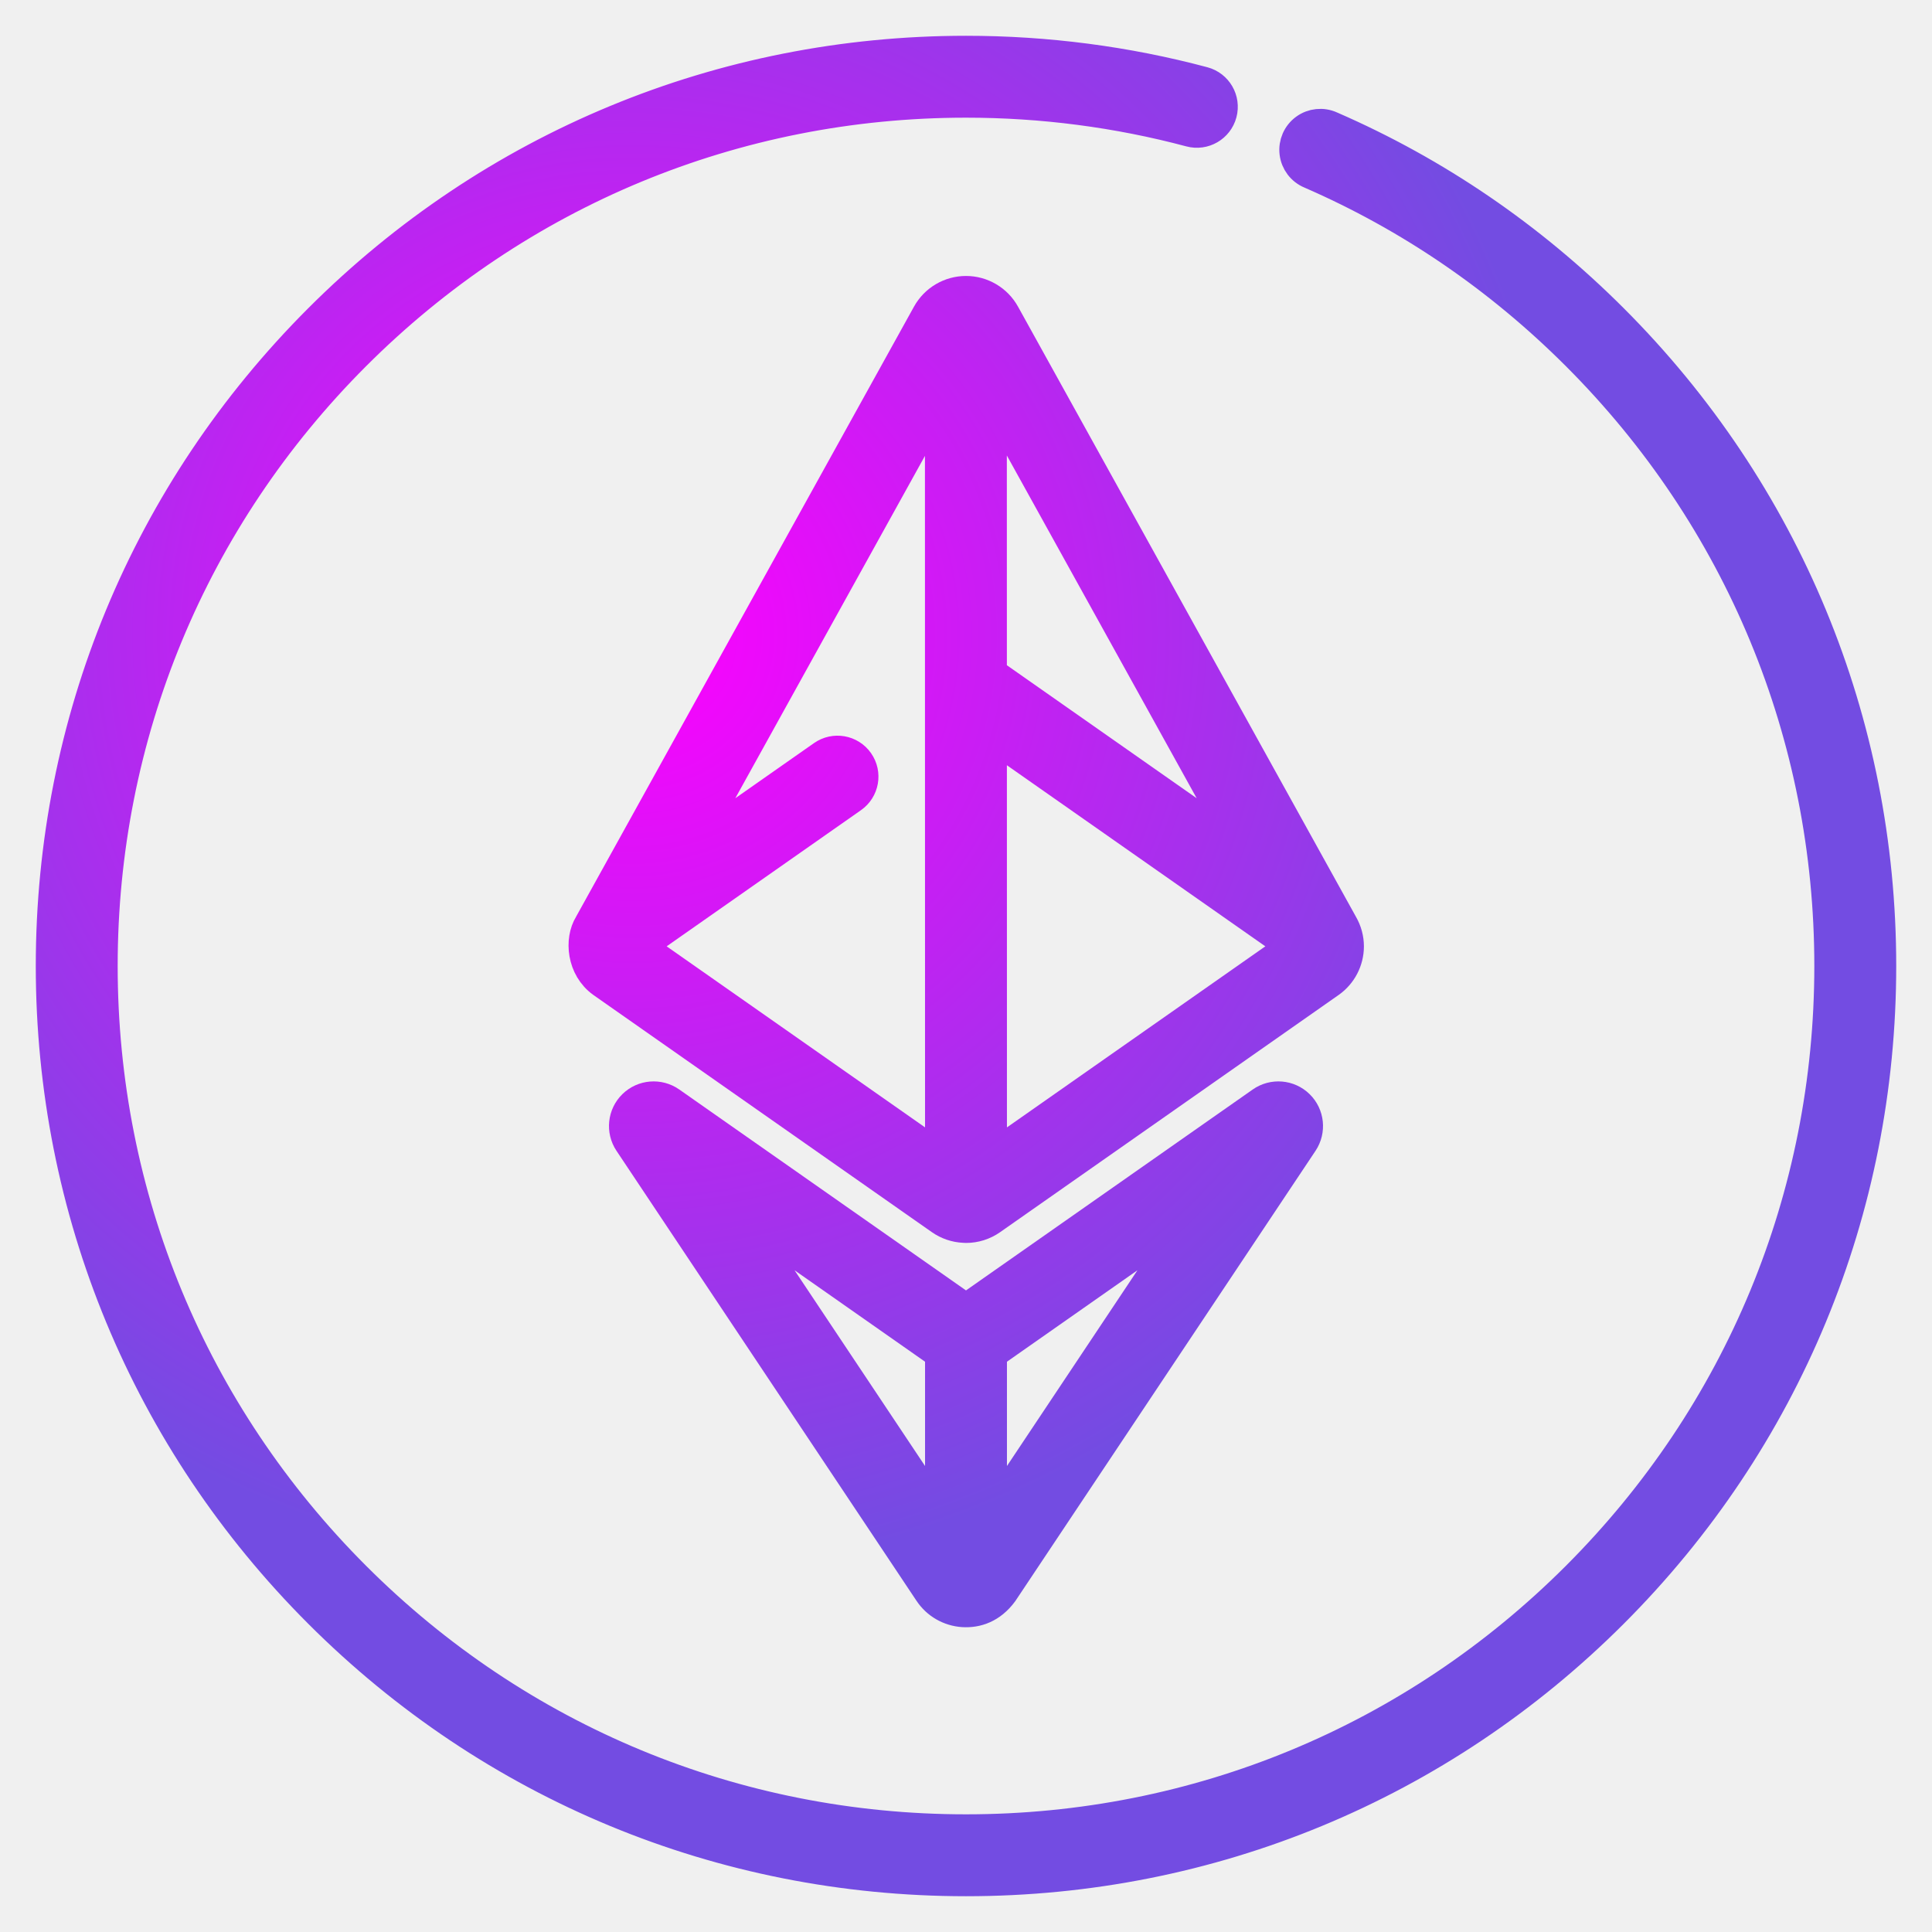
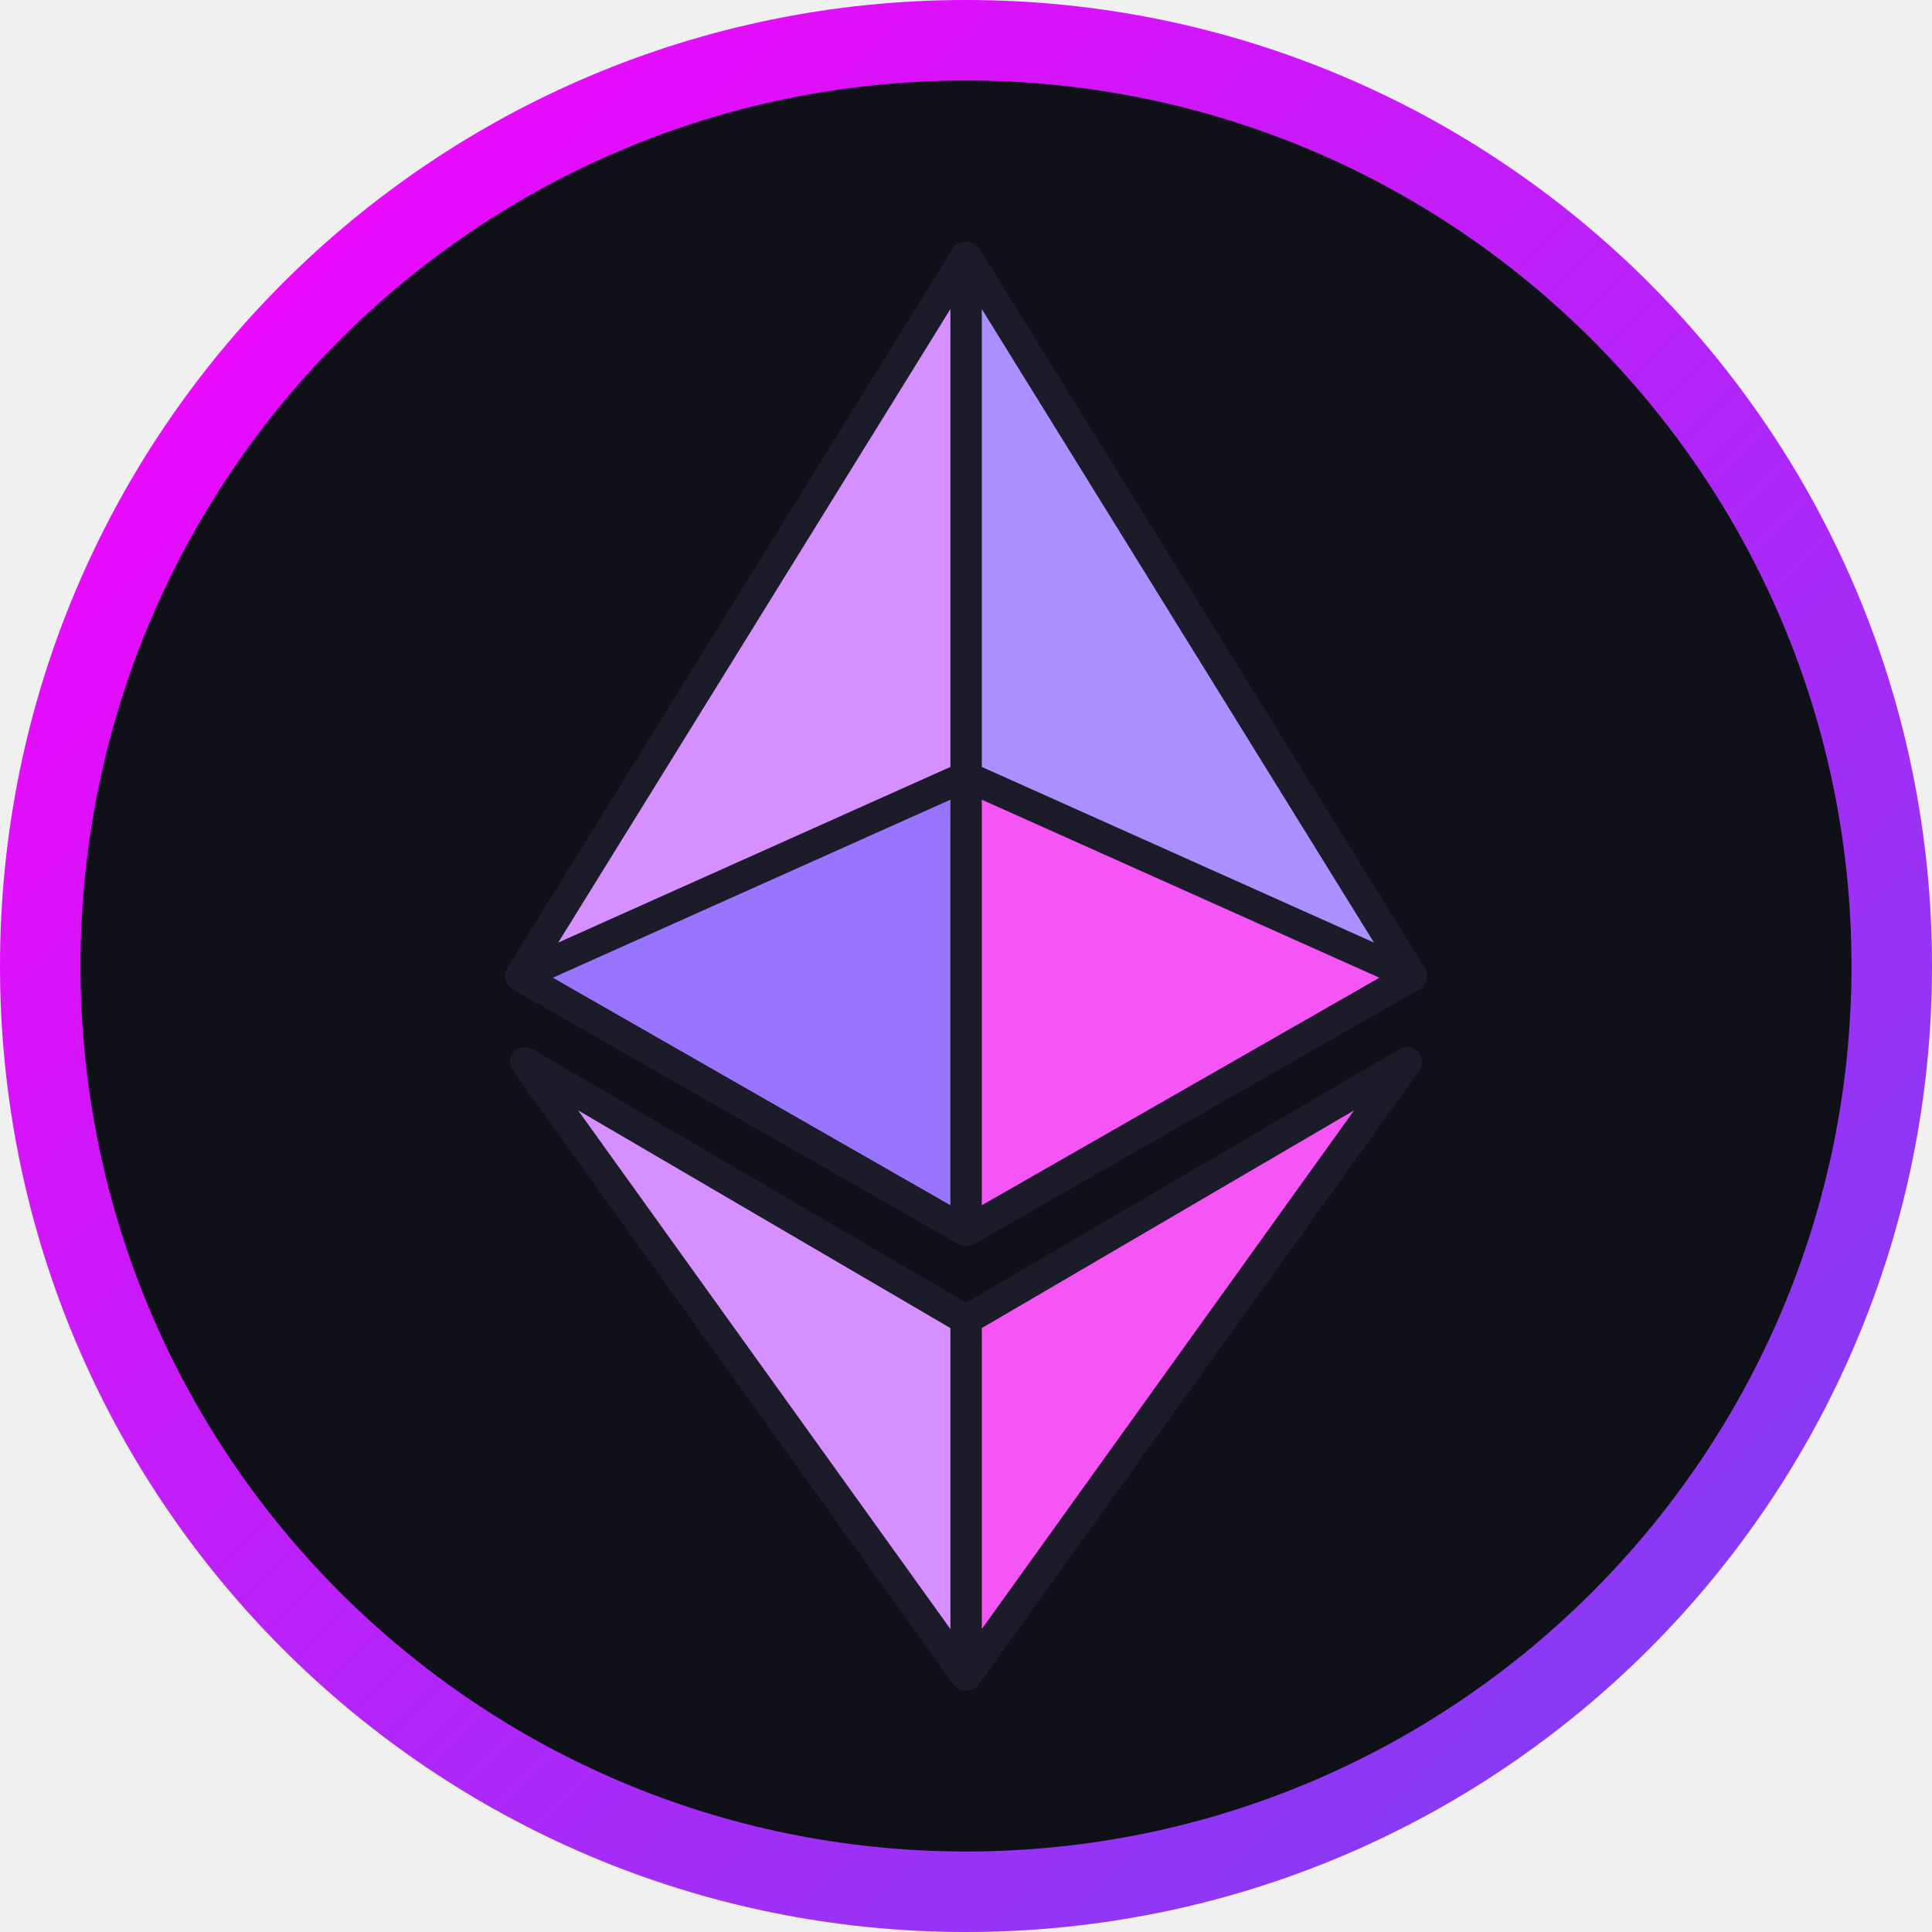
- <svg xmlns="http://www.w3.org/2000/svg" height="540" width="540" stroke="currentColor">
-   <radialGradient id="a" cy="30%" cx="30%" gradientUnits="userSpaceOnUse" gradientTransform="matrix(.97172 0 0 .9754 5.344 5.365)">
-     <stop stop-color="#00a2e9" offset="0%" />
-     <stop stop-color="#f0f" offset="0%" />
-     <stop stop-color="#734ce2" offset="100%" />
-   </radialGradient>
-   <g transform="translate(14 14)" stroke-width="8" stroke="url(#a)" fill="url(#a)">
-     <path d="M437.02 74.981c-22.969-22.969-49.519-41.097-78.912-53.882a7.446 7.446 0 1 0-5.939 13.654c27.672 12.037 52.678 29.114 74.321 50.757 45.539 45.54 70.619 106.088 70.619 170.49s-25.08 124.95-70.619 170.49c-45.54 45.54-106.087 70.619-170.49 70.619S131.05 472.03 85.51 426.49C39.971 380.95 14.891 320.402 14.891 256S39.971 131.05 85.51 85.51C131.05 39.97 191.598 14.891 256 14.891c21.259 0 42.322 2.745 62.602 8.158 3.974 1.063 8.053-1.3 9.114-5.273s-1.3-8.053-5.273-9.113C300.91 2.914 278.556 0 256 0 187.62 0 123.333 26.629 74.98 74.981 26.628 123.333 0 187.621 0 256s26.628 132.667 74.98 181.019C123.333 485.371 187.62 512 256 512s132.667-26.629 181.02-74.981C485.372 388.667 512 324.379 512 256s-26.628-132.667-74.98-181.019z" />
-     <path d="M363.218 250.503c0-2.229-.609-4.375-1.687-6.258L267.034 73.634A12.62 12.62 0 0 0 256 67.133a12.618 12.618 0 0 0-11.034 6.502L150.46 244.259c-2.717 4.428-2.088 12.406 3.698 16.574l94.603 66.287a12.581 12.581 0 0 0 6.608 2.253c.209.018.418.032.631.032 2.604 0 5.107-.79 7.238-2.284l94.602-66.287a12.626 12.626 0 0 0 5.378-10.331zm-30.851-28.18-68.943-48.308-.011-76.186zm-106.186-23.525a7.444 7.444 0 0 0-10.37-1.825l-36.179 25.35 68.89-124.378.03 210.846-83.189-58.289 58.992-41.335a7.443 7.443 0 0 0 1.826-10.369zm37.263 109.996-.016-116.595 83.208 58.303z" />
-     <path d="M338.445 293.788 256 351.556l-82.444-57.768a8.485 8.485 0 0 0-10.792.879 8.485 8.485 0 0 0-1.129 10.769l83.871 125.795c2.184 3.276 5.743 5.297 9.636 5.562 3.964.244 8.09-1.129 11.354-5.563l83.87-125.794a8.483 8.483 0 0 0-1.131-10.77 8.482 8.482 0 0 0-10.79-.878zm-145.496 31.771 55.605 38.962v44.439zm70.496 83.402v-44.439l55.605-38.963z" />
+ <svg xmlns="http://www.w3.org/2000/svg" width="48" height="48" viewBox="0 0 48 48" fill="none">
+   <g clip-path="url(#clip0_1275_26271)">
+     <circle cx="24" cy="24" r="24" fill="url(#paint0_linear_1275_26271)" />
+     <circle cx="24" cy="24" r="22" fill="#101018" />
+     <path fill-rule="evenodd" clip-rule="evenodd" d="M24.002 6C24.135 5.994 24.264 6.059 24.336 6.176L35.404 24.055C35.457 24.141 35.473 24.245 35.448 24.342C35.424 24.44 35.36 24.523 35.273 24.573L24.205 30.907C24.142 30.942 24.072 30.959 24.002 30.955C23.933 30.959 23.862 30.942 23.8 30.907L12.732 24.573C12.645 24.523 12.581 24.44 12.556 24.342C12.532 24.245 12.548 24.141 12.601 24.055L23.669 6.176C23.741 6.059 23.87 5.994 24.002 6ZM35.237 26.134C35.355 26.264 35.367 26.458 35.265 26.601L24.322 41.845C24.247 41.949 24.126 42.006 24.002 42C23.879 42.006 23.757 41.949 23.683 41.845L12.74 26.601C12.638 26.458 12.649 26.264 12.767 26.134C12.885 26.004 13.078 25.975 13.229 26.063L24.002 32.363L34.775 26.063C34.927 25.975 35.119 26.004 35.237 26.134Z" fill="#1B1B29" />
+     <path d="M23.613 40.474L14.362 27.586L23.613 32.996V40.474Z" fill="#D68FFF" />
+     <path d="M24.392 40.474V32.996L33.643 27.586L24.392 40.474Z" fill="#F655F6" />
+     <path d="M23.613 29.944L13.735 24.291L23.613 19.868V29.944Z" fill="#9975FF" />
+     <path d="M24.392 29.944V19.868L34.27 24.291L24.392 29.944Z" fill="#F655F6" />
+     <path d="M23.613 19.054L13.869 23.418L23.613 7.677V19.054Z" fill="#D68FFF" />
+     <path d="M24.392 19.054V7.677L34.136 23.418L24.392 19.054Z" fill="#AC8FFF" />
  </g>
+   <defs>
+     <linearGradient id="paint0_linear_1275_26271" x1="0" y1="0" x2="48" y2="48" gradientUnits="userSpaceOnUse">
+       <stop stop-color="#FF00FF" />
+       <stop offset="1" stop-color="#7344F3" />
+     </linearGradient>
+     <clipPath id="clip0_1275_26271">
+       <rect width="48" height="48" rx="24" fill="white" />
+     </clipPath>
+   </defs>
</svg>
